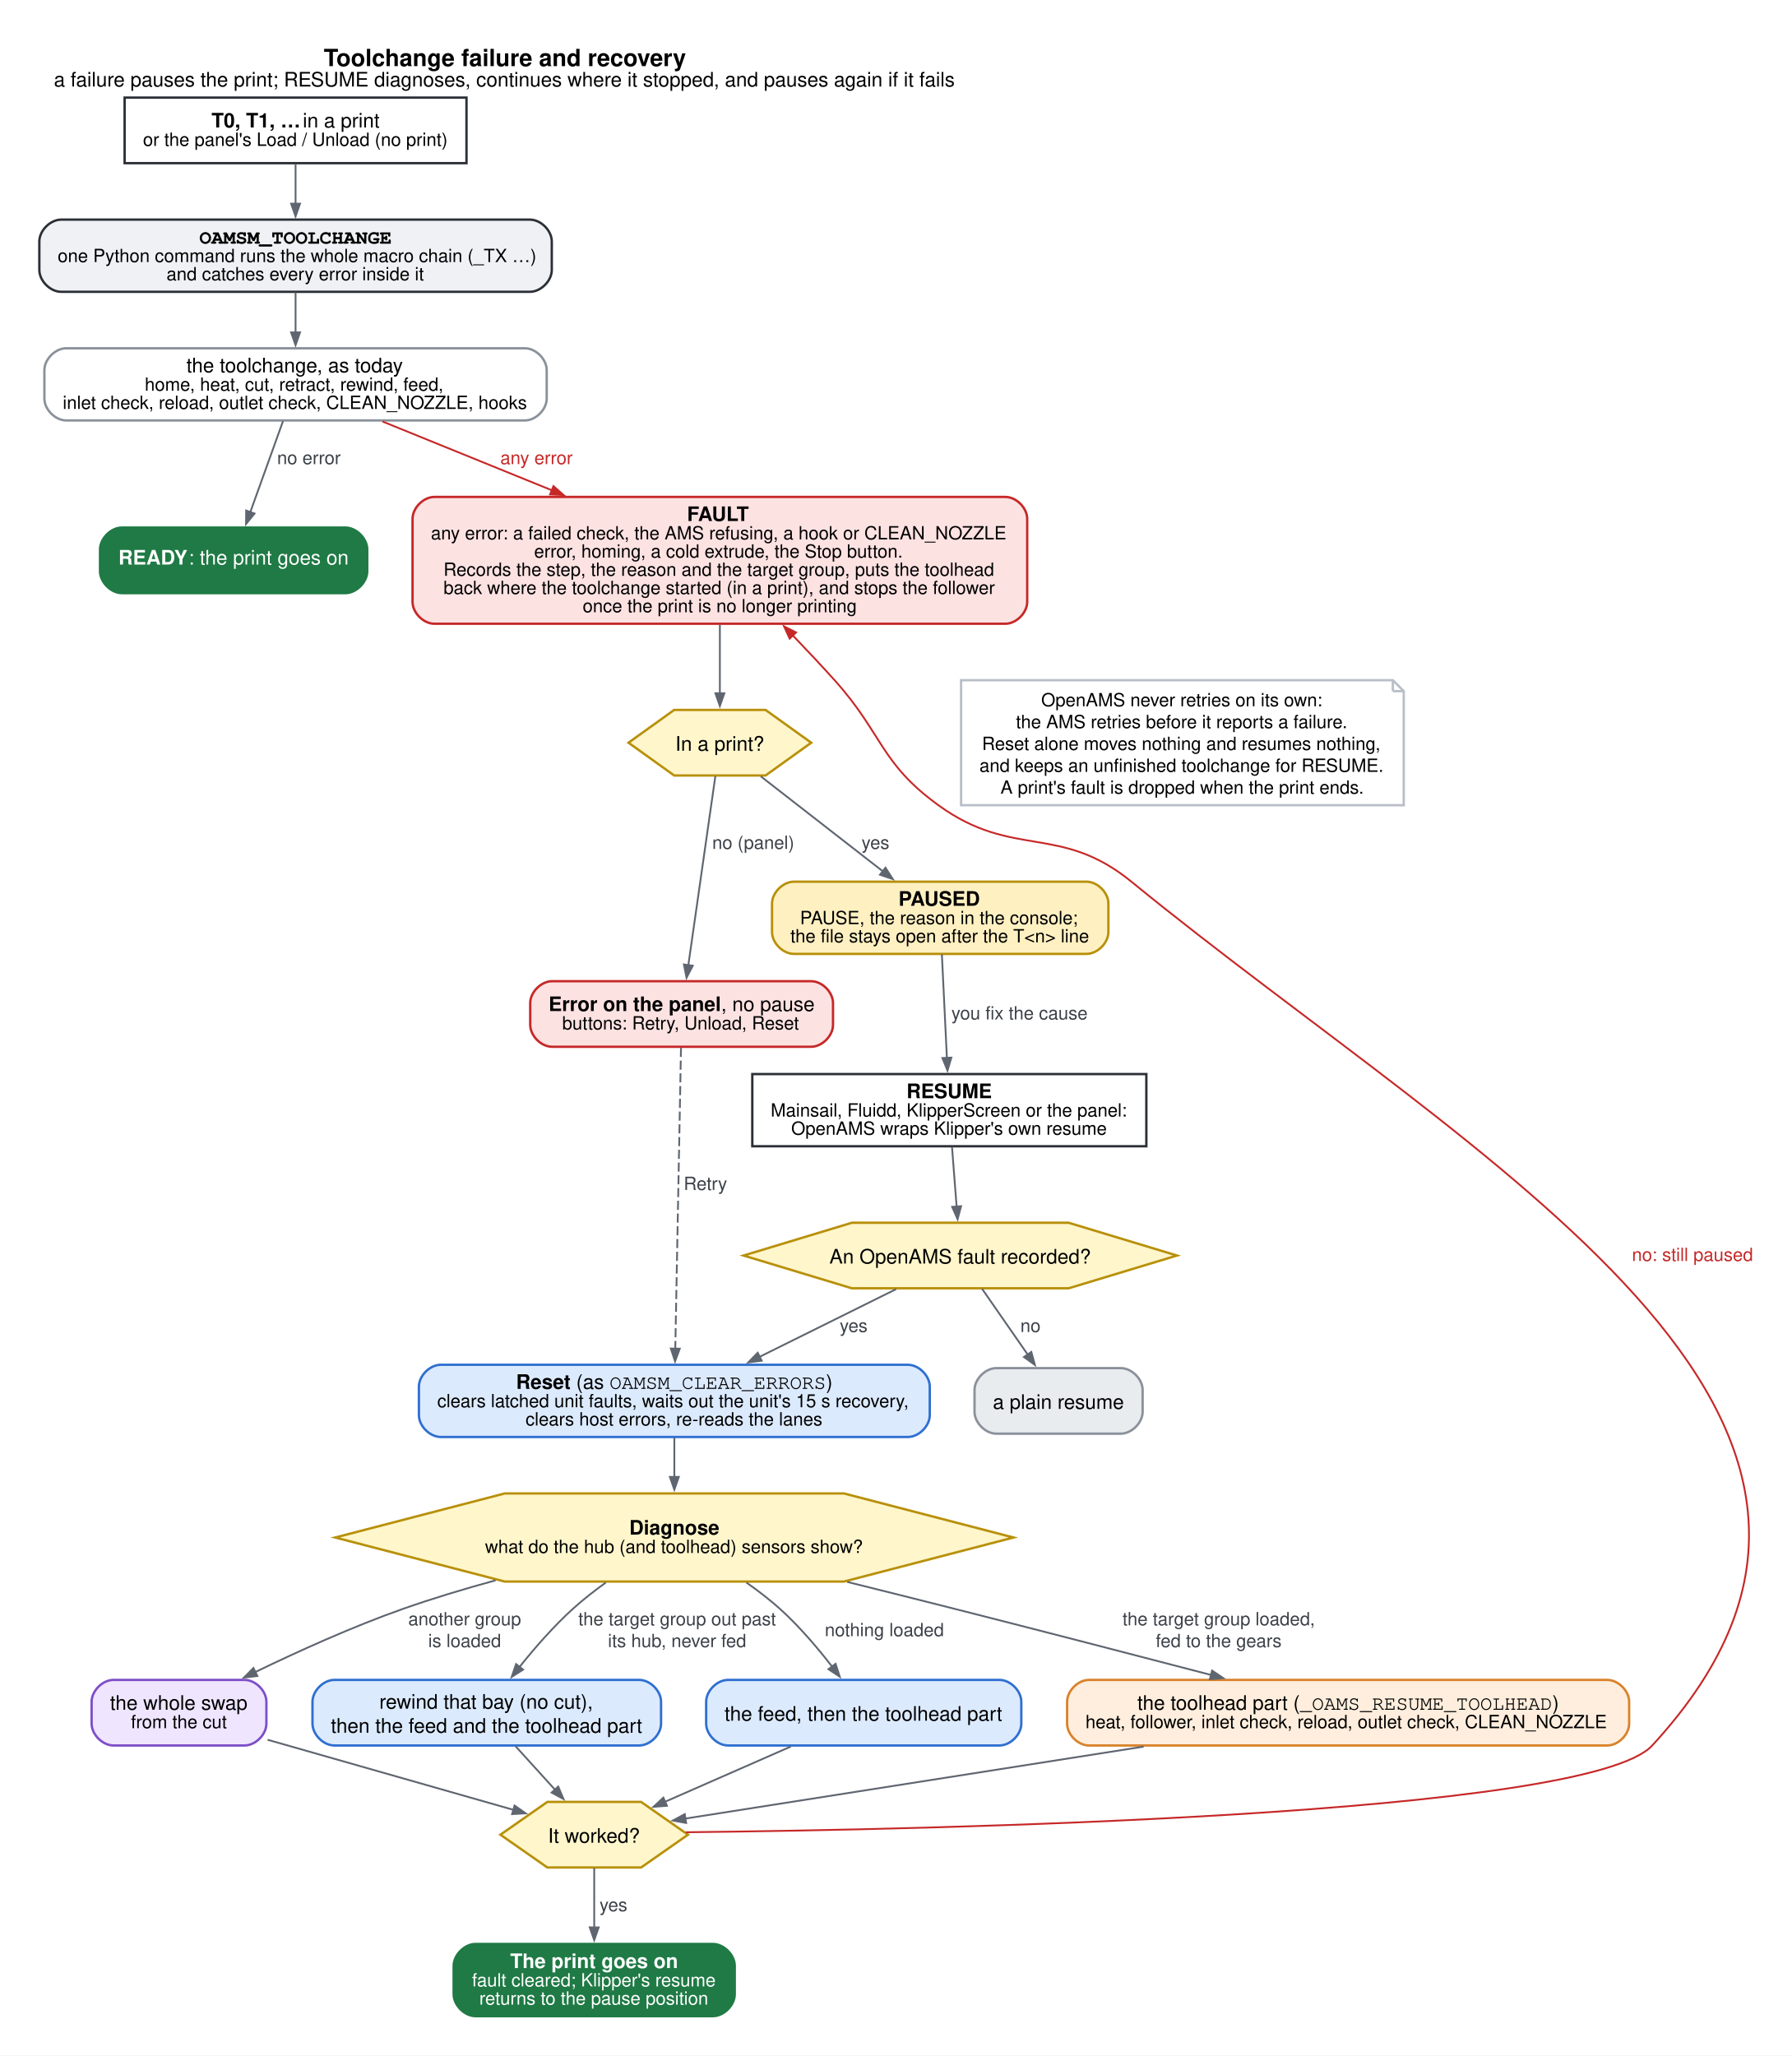
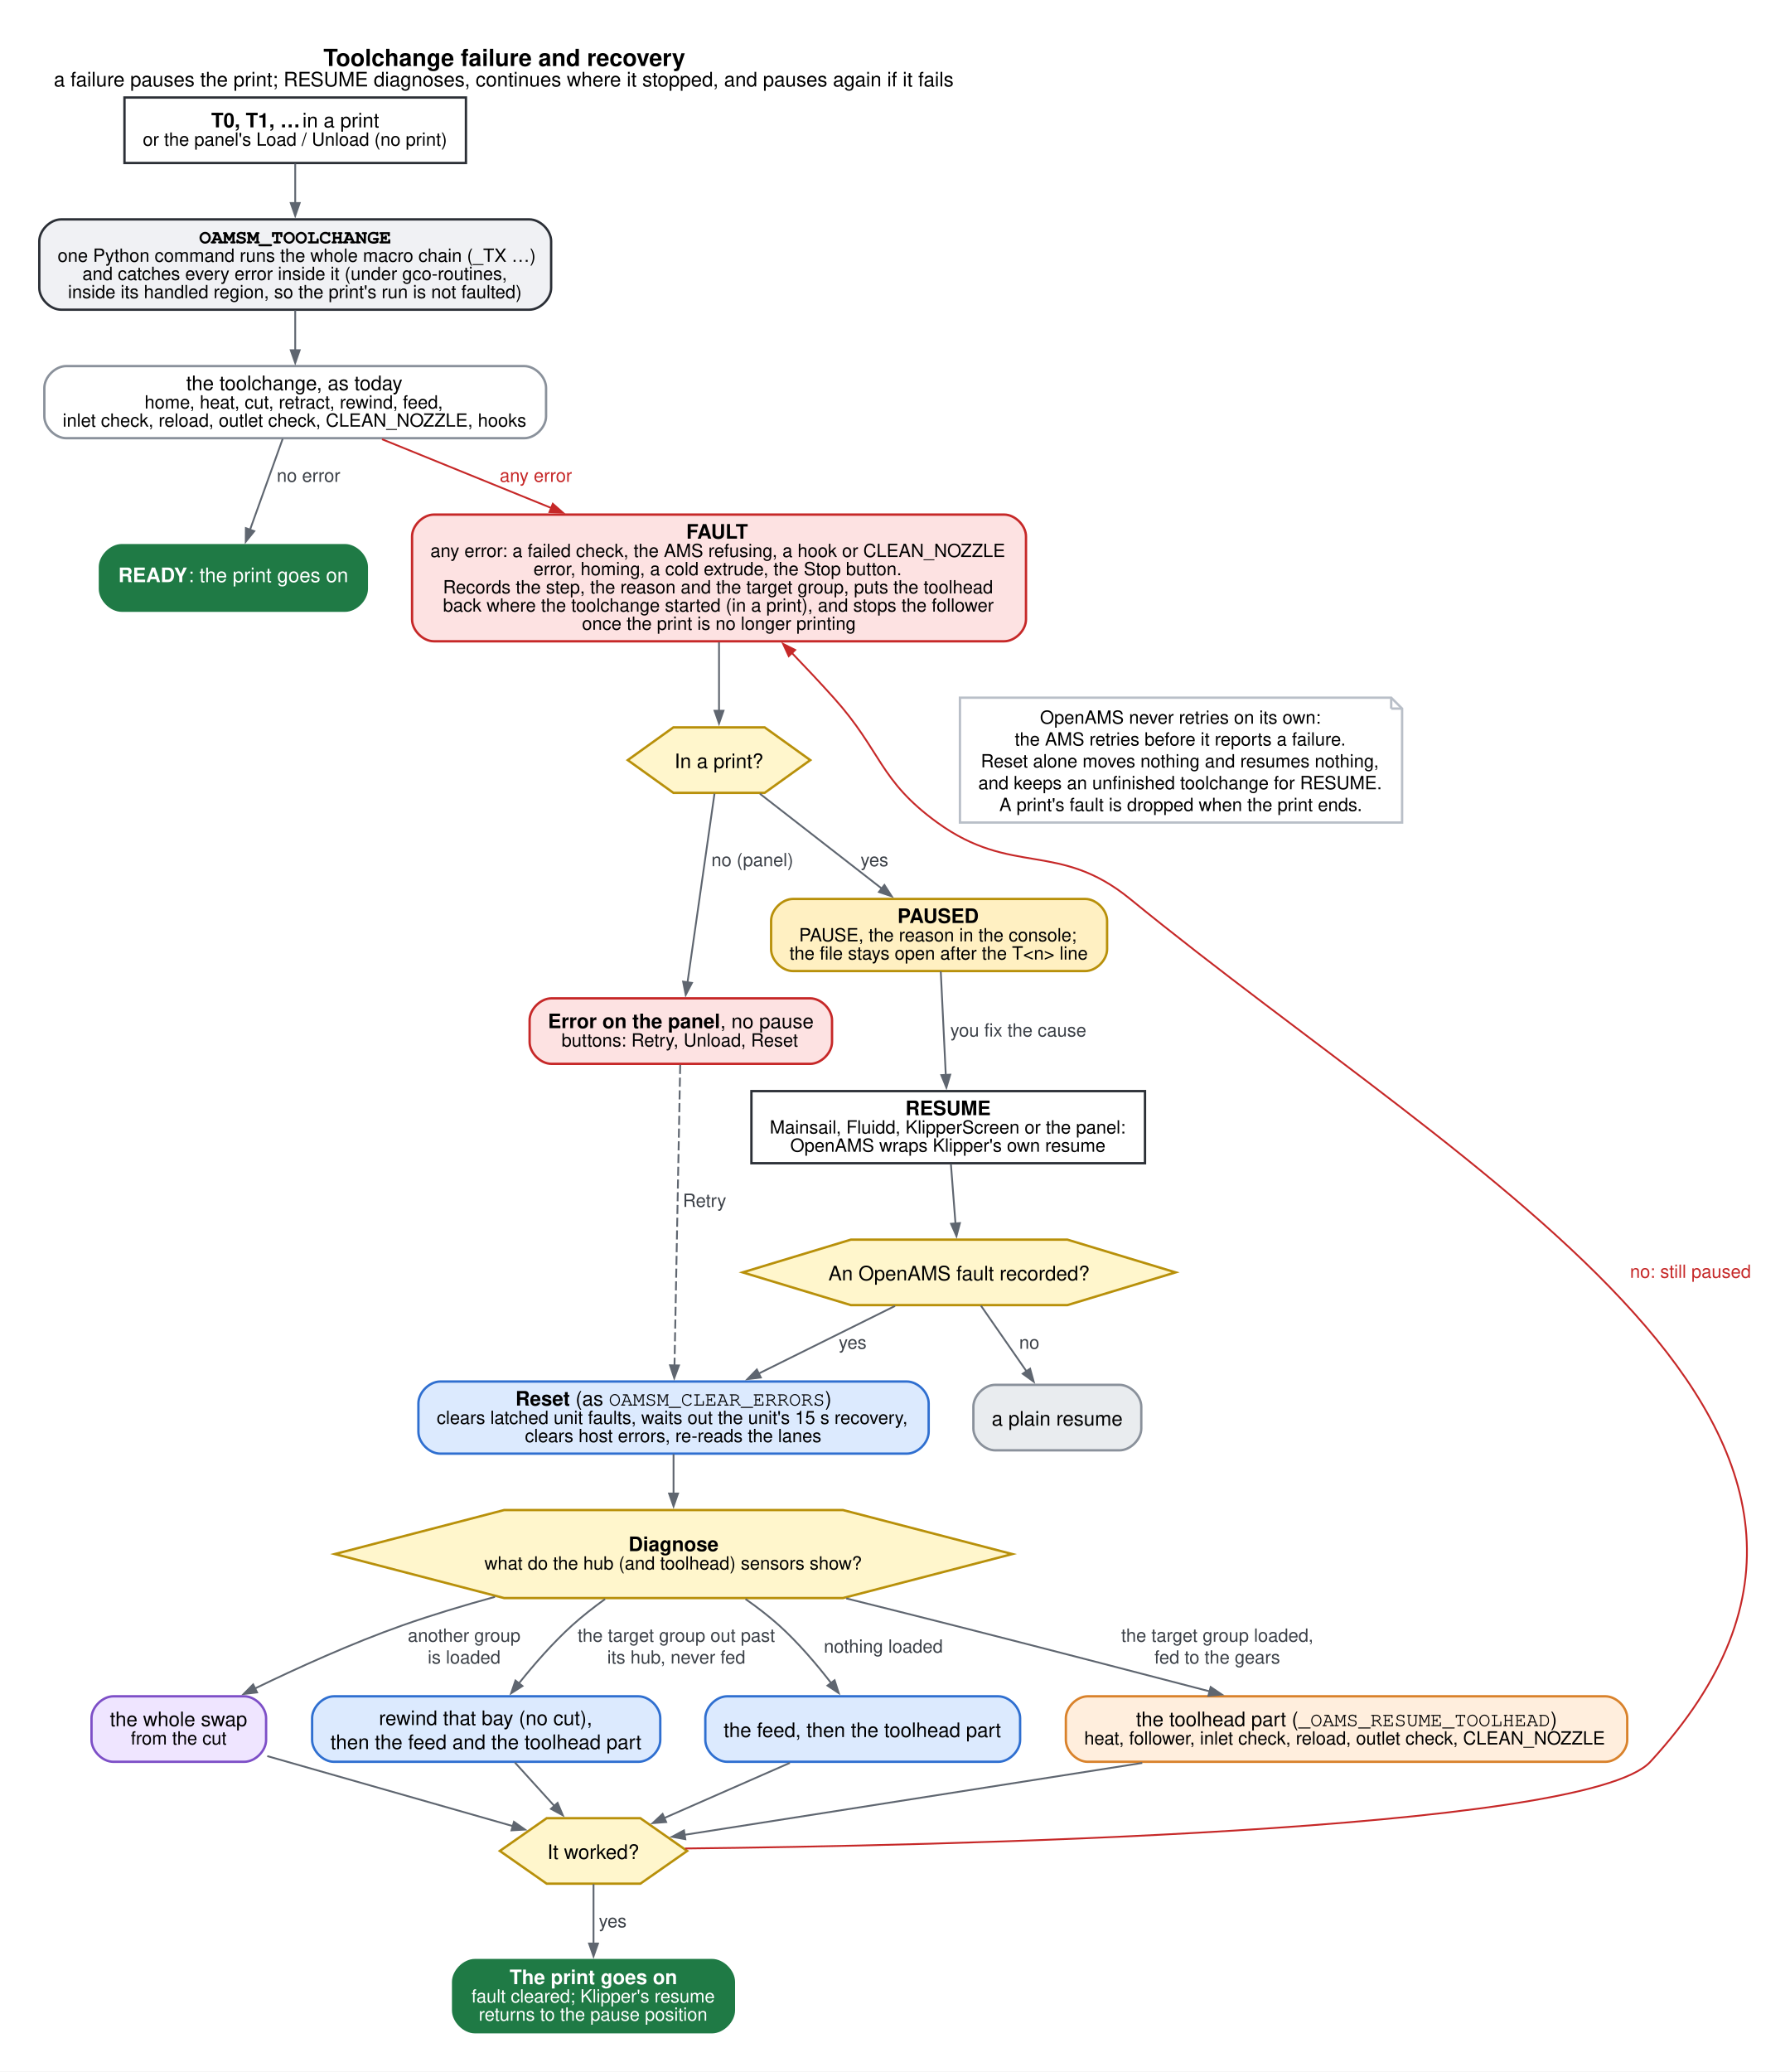
- <svg xmlns="http://www.w3.org/2000/svg" width="984pt" height="1129pt" viewBox="0.00 0.00 984.00 1129.00">
-   <g id="graph0" class="graph" transform="scale(1 1) rotate(0) translate(21.6 1107.12)">
-     <polygon fill="white" stroke="none" points="-21.6,21.6 -21.6,-1107.12 962.74,-1107.12 962.74,21.6 -21.6,21.6" />
-     <text xml:space="preserve" text-anchor="start" x="156.2" y="-1070.82" font-family="Helvetica,sans-Serif" font-weight="bold" font-size="13.00">Toolchange failure and recovery</text>
-     <text xml:space="preserve" text-anchor="start" x="8" y="-1059.62" font-family="Helvetica,sans-Serif" font-size="11.00">a failure pauses the print; RESUME diagnoses, continues where it stopped, and pauses again if it fails</text>
+ <svg xmlns="http://www.w3.org/2000/svg" width="984pt" height="1139pt" viewBox="0.00 0.00 984.00 1139.00">
+   <g id="graph0" class="graph" transform="scale(1 1) rotate(0) translate(21.6 1117.12)">
+     <polygon fill="white" stroke="none" points="-21.6,21.6 -21.6,-1117.12 962.74,-1117.12 962.74,21.6 -21.6,21.6" />
+     <text xml:space="preserve" text-anchor="start" x="156.2" y="-1080.82" font-family="Helvetica,sans-Serif" font-weight="bold" font-size="13.00">Toolchange failure and recovery</text>
+     <text xml:space="preserve" text-anchor="start" x="8" y="-1069.62" font-family="Helvetica,sans-Serif" font-size="11.00">a failure pauses the print; RESUME diagnoses, continues where it stopped, and pauses again if it fails</text>
    <g id="node1" class="node">
-       <polygon fill="#ffffff" stroke="#2b2f36" stroke-width="1.3" points="234.56,-1053.52 46.83,-1053.52 46.83,-1017.52 234.56,-1017.52 234.56,-1053.52" />
-       <text xml:space="preserve" text-anchor="start" x="94.54" y="-1037.12" font-family="Helvetica,sans-Serif" font-weight="bold" font-size="11.00">T0, T1, …</text>
-       <text xml:space="preserve" text-anchor="start" x="141.61" y="-1037.12" font-family="Helvetica,sans-Serif" font-size="11.00"> in a print</text>
-       <text xml:space="preserve" text-anchor="start" x="56.91" y="-1027.02" font-family="Helvetica,sans-Serif" font-size="10.00">or the panel's Load / Unload (no print)</text>
+       <polygon fill="#ffffff" stroke="#2b2f36" stroke-width="1.3" points="234.56,-1063.52 46.83,-1063.52 46.83,-1027.52 234.56,-1027.52 234.56,-1063.52" />
+       <text xml:space="preserve" text-anchor="start" x="94.54" y="-1047.12" font-family="Helvetica,sans-Serif" font-weight="bold" font-size="11.00">T0, T1, …</text>
+       <text xml:space="preserve" text-anchor="start" x="141.61" y="-1047.12" font-family="Helvetica,sans-Serif" font-size="11.00"> in a print</text>
+       <text xml:space="preserve" text-anchor="start" x="56.91" y="-1037.02" font-family="Helvetica,sans-Serif" font-size="10.00">or the panel's Load / Unload (no print)</text>
    </g>
    <g id="node2" class="node">
-       <path fill="#f0f1f4" stroke="#2b2f36" stroke-width="1.3" d="M269.4,-986.52C269.4,-986.52 12,-986.52 12,-986.52 6,-986.52 0,-980.52 0,-974.52 0,-974.52 0,-958.88 0,-958.88 0,-952.88 6,-946.88 12,-946.88 12,-946.88 269.4,-946.88 269.4,-946.88 275.4,-946.88 281.4,-952.88 281.4,-958.88 281.4,-958.88 281.4,-974.52 281.4,-974.52 281.4,-980.52 275.4,-986.52 269.4,-986.52" />
-       <text xml:space="preserve" text-anchor="start" x="87.89" y="-973.3" font-family="Courier,monospace" font-weight="bold" font-size="11.00">OAMSM_TOOLCHANGE</text>
-       <text xml:space="preserve" text-anchor="start" x="10.08" y="-963.2" font-family="Helvetica,sans-Serif" font-size="10.00">one Python command runs the whole macro chain (_TX …)</text>
-       <text xml:space="preserve" text-anchor="start" x="69.83" y="-953.2" font-family="Helvetica,sans-Serif" font-size="10.00">and catches every error inside it</text>
+       <path fill="#f0f1f4" stroke="#2b2f36" stroke-width="1.3" d="M269.4,-996.52C269.4,-996.52 12,-996.52 12,-996.52 6,-996.52 0,-990.52 0,-984.52 0,-984.52 0,-958.88 0,-958.88 0,-952.88 6,-946.88 12,-946.88 12,-946.88 269.4,-946.88 269.4,-946.88 275.4,-946.88 281.4,-952.88 281.4,-958.88 281.4,-958.88 281.4,-984.52 281.4,-984.52 281.4,-990.52 275.4,-996.52 269.4,-996.52" />
+       <text xml:space="preserve" text-anchor="start" x="87.89" y="-983.3" font-family="Courier,monospace" font-weight="bold" font-size="11.00">OAMSM_TOOLCHANGE</text>
+       <text xml:space="preserve" text-anchor="start" x="10.08" y="-973.2" font-family="Helvetica,sans-Serif" font-size="10.00">one Python command runs the whole macro chain (_TX …)</text>
+       <text xml:space="preserve" text-anchor="start" x="23.7" y="-963.2" font-family="Helvetica,sans-Serif" font-size="10.00">and catches every error inside it (under gco-routines,</text>
+       <text xml:space="preserve" text-anchor="start" x="15.78" y="-953.2" font-family="Helvetica,sans-Serif" font-size="10.00">inside its handled region, so the print's run is not faulted)</text>
    </g>
    <g id="edge1" class="edge">
-       <path fill="none" stroke="#5f6670" d="M140.7,-1016.97C140.7,-1010.3 140.7,-1002.53 140.7,-995.16" />
-       <polygon fill="#5f6670" stroke="#5f6670" points="143.15,-995.3 140.7,-988.3 138.25,-995.3 143.15,-995.3" />
+       <path fill="none" stroke="#5f6670" d="M140.7,-1027.14C140.7,-1020.49 140.7,-1012.68 140.7,-1005.08" />
+       <polygon fill="#5f6670" stroke="#5f6670" points="143.15,-1005.5 140.7,-998.5 138.25,-1005.5 143.15,-1005.5" />
    </g>
    <g id="node3" class="node">
      <path fill="#ffffff" stroke="#8a919b" stroke-width="1.3" d="M266.61,-915.88C266.61,-915.88 14.78,-915.88 14.78,-915.88 8.78,-915.88 2.78,-909.88 2.78,-903.88 2.78,-903.88 2.78,-888.24 2.78,-888.24 2.78,-882.24 8.78,-876.24 14.78,-876.24 14.78,-876.24 266.61,-876.24 266.61,-876.24 272.61,-876.24 278.61,-882.24 278.61,-888.24 278.61,-888.24 278.61,-903.88 278.61,-903.88 278.61,-909.88 272.61,-915.88 266.61,-915.88" />
      <text xml:space="preserve" text-anchor="start" x="80.76" y="-902.66" font-family="Helvetica,sans-Serif" font-size="11.00">the toolchange, as today</text>
      <text xml:space="preserve" text-anchor="start" x="57.88" y="-892.56" font-family="Helvetica,sans-Serif" font-size="10.00">home, heat, cut, retract, rewind, feed,</text>
      <text xml:space="preserve" text-anchor="start" x="12.86" y="-882.56" font-family="Helvetica,sans-Serif" font-size="10.00">inlet check, reload, outlet check, CLEAN_NOZZLE, hooks</text>
    </g>
    <g id="edge2" class="edge">
-       <path fill="none" stroke="#5f6670" d="M140.7,-946.58C140.7,-939.74 140.7,-931.89 140.7,-924.48" />
-       <polygon fill="#5f6670" stroke="#5f6670" points="143.15,-924.59 140.7,-917.59 138.25,-924.59 143.15,-924.59" />
+       <path fill="none" stroke="#5f6670" d="M140.7,-946.59C140.7,-939.47 140.7,-931.64 140.7,-924.34" />
+       <polygon fill="#5f6670" stroke="#5f6670" points="143.15,-924.61 140.7,-917.61 138.25,-924.61 143.15,-924.61" />
    </g>
    <g id="node4" class="node">
      <path fill="#1f7a45" stroke="#1f7a45" stroke-width="1.3" d="M168.06,-817.42C168.06,-817.42 45.34,-817.42 45.34,-817.42 39.34,-817.42 33.34,-811.42 33.34,-805.42 33.34,-805.42 33.34,-793.42 33.34,-793.42 33.34,-787.42 39.34,-781.42 45.34,-781.42 45.34,-781.42 168.06,-781.42 168.06,-781.42 174.06,-781.42 180.06,-787.42 180.06,-793.42 180.06,-793.42 180.06,-805.42 180.06,-805.42 180.06,-811.42 174.06,-817.42 168.06,-817.42" />
      <text xml:space="preserve" text-anchor="start" x="43.42" y="-797.12" font-family="Helvetica,sans-Serif" font-weight="bold" font-size="11.00" fill="white">READY</text>
      <text xml:space="preserve" text-anchor="start" x="81.92" y="-797.12" font-family="Helvetica,sans-Serif" font-size="11.00" fill="white">: the print goes on</text>
    </g>
    <g id="edge3" class="edge">
      <path fill="none" stroke="#5f6670" d="M133.82,-875.91C128.63,-861.47 121.46,-841.52 115.8,-825.76" />
      <polygon fill="#5f6670" stroke="#5f6670" points="118.18,-825.13 113.51,-819.37 113.57,-826.79 118.18,-825.13" />
      <text xml:space="preserve" text-anchor="middle" x="146.64" y="-852.24" font-family="Helvetica,sans-Serif" font-size="10.00" fill="#3c4148"> no error</text>
    </g>
    <g id="node5" class="node">
      <path fill="#fde2e2" stroke="#c62828" stroke-width="1.3" d="M530.46,-834.24C530.46,-834.24 216.94,-834.24 216.94,-834.24 210.94,-834.24 204.94,-828.24 204.94,-822.24 204.94,-822.24 204.94,-776.6 204.94,-776.6 204.94,-770.6 210.94,-764.6 216.94,-764.6 216.94,-764.6 530.46,-764.6 530.46,-764.6 536.46,-764.6 542.46,-770.6 542.46,-776.6 542.46,-776.6 542.46,-822.24 542.46,-822.24 542.46,-828.24 536.46,-834.24 530.46,-834.24" />
      <text xml:space="preserve" text-anchor="start" x="355.67" y="-821.02" font-family="Helvetica,sans-Serif" font-weight="bold" font-size="11.00">FAULT</text>
      <text xml:space="preserve" text-anchor="start" x="215.02" y="-810.92" font-family="Helvetica,sans-Serif" font-size="10.00">any error: a failed check, the AMS refusing, a hook or CLEAN_NOZZLE</text>
      <text xml:space="preserve" text-anchor="start" x="271.69" y="-800.92" font-family="Helvetica,sans-Serif" font-size="10.00">error, homing, a cold extrude, the Stop button.</text>
      <text xml:space="preserve" text-anchor="start" x="221.93" y="-790.92" font-family="Helvetica,sans-Serif" font-size="10.00">Records the step, the reason and the target group, puts the toolhead</text>
      <text xml:space="preserve" text-anchor="start" x="221.94" y="-780.92" font-family="Helvetica,sans-Serif" font-size="10.00">back where the toolchange started (in a print), and stops the follower</text>
      <text xml:space="preserve" text-anchor="start" x="298.37" y="-770.92" font-family="Helvetica,sans-Serif" font-size="10.00">once the print is no longer printing</text>
    </g>
    <g id="edge4" class="edge">
      <path fill="none" stroke="#c62828" d="M188.41,-875.68C215.28,-864.77 249.76,-850.76 281.67,-837.8" />
      <polygon fill="#c62828" stroke="#c62828" points="282.32,-840.18 287.89,-835.28 280.48,-835.64 282.32,-840.18" />
      <text xml:space="preserve" text-anchor="middle" x="271.61" y="-852.24" font-family="Helvetica,sans-Serif" font-size="10.00" fill="#c62828"> any error</text>
    </g>
    <g id="node6" class="node">
      <polygon fill="#fff6cc" stroke="#b8900a" stroke-width="1.3" points="423.87,-699.28 398.78,-717.28 348.61,-717.28 323.53,-699.28 348.61,-681.28 398.78,-681.28 423.87,-699.28" />
      <text xml:space="preserve" text-anchor="start" x="349.24" y="-694.88" font-family="Helvetica,sans-Serif" font-size="11.00">In a print?</text>
    </g>
    <g id="edge5" class="edge">
      <path fill="none" stroke="#5f6670" d="M373.7,-764.1C373.7,-751.68 373.7,-737.87 373.7,-726.28" />
      <polygon fill="#5f6670" stroke="#5f6670" points="376.15,-726.42 373.7,-719.42 371.25,-726.42 376.15,-726.42" />
    </g>
    <g id="node7" class="node">
      <path fill="#fff0c2" stroke="#b8900a" stroke-width="1.3" d="M575.05,-622.96C575.05,-622.96 414.34,-622.96 414.34,-622.96 408.34,-622.96 402.34,-616.96 402.34,-610.96 402.34,-610.96 402.34,-595.32 402.34,-595.32 402.34,-589.32 408.34,-583.32 414.34,-583.32 414.34,-583.32 575.05,-583.32 575.05,-583.32 581.05,-583.32 587.05,-589.32 587.05,-595.32 587.05,-595.32 587.05,-610.96 587.05,-610.96 587.05,-616.96 581.05,-622.96 575.05,-622.96" />
      <text xml:space="preserve" text-anchor="start" x="471.78" y="-609.74" font-family="Helvetica,sans-Serif" font-weight="bold" font-size="11.00">PAUSED</text>
      <text xml:space="preserve" text-anchor="start" x="417.71" y="-599.64" font-family="Helvetica,sans-Serif" font-size="10.00">PAUSE, the reason in the console;</text>
      <text xml:space="preserve" text-anchor="start" x="412.42" y="-589.64" font-family="Helvetica,sans-Serif" font-size="10.00">the file stays open after the T&lt;n&gt; line</text>
    </g>
    <g id="edge6" class="edge">
      <path fill="none" stroke="#5f6670" d="M396.17,-680.8C415.04,-666.11 442.22,-644.97 463.25,-628.61" />
      <polygon fill="#5f6670" stroke="#5f6670" points="464.63,-630.64 468.65,-624.41 461.62,-626.78 464.63,-630.64" />
      <text xml:space="preserve" text-anchor="middle" x="457.76" y="-640.96" font-family="Helvetica,sans-Serif" font-size="10.00" fill="#3c4148"> yes</text>
    </g>
    <g id="node8" class="node">
      <path fill="#fde2e2" stroke="#c62828" stroke-width="1.3" d="M423.83,-568.32C423.83,-568.32 281.56,-568.32 281.56,-568.32 275.56,-568.32 269.56,-562.32 269.56,-556.32 269.56,-556.32 269.56,-544.32 269.56,-544.32 269.56,-538.32 275.56,-532.32 281.56,-532.32 281.56,-532.32 423.83,-532.32 423.83,-532.32 429.83,-532.32 435.83,-538.32 435.83,-544.32 435.83,-544.32 435.83,-556.32 435.83,-556.32 435.83,-562.32 429.83,-568.32 423.83,-568.32" />
      <text xml:space="preserve" text-anchor="start" x="279.64" y="-551.92" font-family="Helvetica,sans-Serif" font-weight="bold" font-size="11.00">Error on the panel</text>
      <text xml:space="preserve" text-anchor="start" x="374.38" y="-551.92" font-family="Helvetica,sans-Serif" font-size="11.00">, no pause</text>
      <text xml:space="preserve" text-anchor="start" x="287.11" y="-541.82" font-family="Helvetica,sans-Serif" font-size="10.00">buttons: Retry, Unload, Reset</text>
    </g>
    <g id="edge7" class="edge">
      <path fill="none" stroke="#5f6670" d="M371.21,-680.85C367.53,-655.1 360.62,-606.77 356.36,-576.98" />
      <polygon fill="#5f6670" stroke="#5f6670" points="358.82,-576.82 355.4,-570.23 353.96,-577.51 358.82,-576.82" />
      <text xml:space="preserve" text-anchor="middle" x="390.64" y="-640.96" font-family="Helvetica,sans-Serif" font-size="10.00" fill="#3c4148"> no (panel)</text>
    </g>
    <g id="node9" class="node">
      <polygon fill="#ffffff" stroke="#2b2f36" stroke-width="1.3" points="607.89,-517.32 391.51,-517.32 391.51,-477.68 607.89,-477.68 607.89,-517.32" />
      <text xml:space="preserve" text-anchor="start" x="476.17" y="-504.1" font-family="Helvetica,sans-Serif" font-weight="bold" font-size="11.00">RESUME</text>
      <text xml:space="preserve" text-anchor="start" x="401.59" y="-494" font-family="Helvetica,sans-Serif" font-size="10.00">Mainsail, Fluidd, KlipperScreen or the panel:</text>
      <text xml:space="preserve" text-anchor="start" x="412.87" y="-484" font-family="Helvetica,sans-Serif" font-size="10.00">OpenAMS wraps Klipper's own resume</text>
    </g>
    <g id="edge8" class="edge">
      <path fill="none" stroke="#5f6670" d="M495.61,-583.13C496.39,-567.16 497.5,-544.13 498.37,-526.12" />
      <polygon fill="#5f6670" stroke="#5f6670" points="500.81,-526.36 498.7,-519.25 495.91,-526.13 500.81,-526.36" />
      <text xml:space="preserve" text-anchor="middle" x="536.85" y="-547.32" font-family="Helvetica,sans-Serif" font-size="10.00" fill="#3c4148"> you fix the cause</text>
    </g>
    <g id="node11" class="node">
      <path fill="#dceafe" stroke="#2f6fd0" stroke-width="1.3" d="M476.96,-357.68C476.96,-357.68 220.43,-357.68 220.43,-357.68 214.43,-357.68 208.43,-351.68 208.43,-345.68 208.43,-345.68 208.43,-330.04 208.43,-330.04 208.43,-324.04 214.43,-318.04 220.43,-318.04 220.43,-318.04 476.96,-318.04 476.96,-318.04 482.96,-318.04 488.96,-324.04 488.96,-330.04 488.96,-330.04 488.96,-345.68 488.96,-345.68 488.96,-351.68 482.96,-357.68 476.96,-357.68" />
      <text xml:space="preserve" text-anchor="start" x="261.78" y="-344.46" font-family="Helvetica,sans-Serif" font-weight="bold" font-size="11.00">Reset</text>
      <text xml:space="preserve" text-anchor="start" x="291.74" y="-344.46" font-family="Helvetica,sans-Serif" font-size="11.00"> (as </text>
      <text xml:space="preserve" text-anchor="start" x="313.13" y="-344.46" font-family="Courier,monospace" font-size="11.00">OAMSM_CLEAR_ERRORS</text>
      <text xml:space="preserve" text-anchor="start" x="431.95" y="-344.46" font-family="Helvetica,sans-Serif" font-size="11.00">)</text>
      <text xml:space="preserve" text-anchor="start" x="218.51" y="-334.36" font-family="Helvetica,sans-Serif" font-size="10.00">clears latched unit faults, waits out the unit's 15 s recovery,</text>
      <text xml:space="preserve" text-anchor="start" x="267" y="-324.36" font-family="Helvetica,sans-Serif" font-size="10.00">clears host errors, re-reads the lanes</text>
    </g>
    <g id="edge12" class="edge">
      <path fill="none" stroke="#5f6670" stroke-dasharray="5,2" d="M352.36,-531.74C351.67,-495.14 350.06,-410.52 349.22,-366.54" />
      <polygon fill="#5f6670" stroke="#5f6670" points="351.67,-366.52 349.09,-359.57 346.77,-366.61 351.67,-366.52" />
      <text xml:space="preserve" text-anchor="middle" x="364.36" y="-453.68" font-family="Helvetica,sans-Serif" font-size="10.00" fill="#3c4148"> Retry</text>
    </g>
    <g id="node10" class="node">
      <polygon fill="#fff6cc" stroke="#b8900a" stroke-width="1.3" points="624.7,-417.68 565.2,-435.68 446.2,-435.68 386.7,-417.68 446.2,-399.68 565.2,-399.68 624.7,-417.68" />
      <text xml:space="preserve" text-anchor="start" x="433.85" y="-413.28" font-family="Helvetica,sans-Serif" font-size="11.00">An OpenAMS fault recorded?</text>
    </g>
    <g id="edge9" class="edge">
      <path fill="none" stroke="#5f6670" d="M501.18,-477.27C501.95,-467.32 502.89,-455.05 503.72,-444.31" />
      <polygon fill="#5f6670" stroke="#5f6670" points="506.14,-444.78 504.24,-437.61 501.26,-444.4 506.14,-444.78" />
    </g>
    <g id="edge11" class="edge">
      <path fill="none" stroke="#5f6670" d="M470.46,-399.22C448.36,-388.26 419.59,-374 395.57,-362.09" />
      <polygon fill="#5f6670" stroke="#5f6670" points="396.67,-359.9 389.31,-358.99 394.49,-364.29 396.67,-359.9" />
      <text xml:space="preserve" text-anchor="middle" x="445.77" y="-375.68" font-family="Helvetica,sans-Serif" font-size="10.00" fill="#3c4148"> yes</text>
    </g>
    <g id="node19" class="node">
      <path fill="#e9ecef" stroke="#8a919b" stroke-width="1.3" d="M593.85,-355.86C593.85,-355.86 525.54,-355.86 525.54,-355.86 519.54,-355.86 513.54,-349.86 513.54,-343.86 513.54,-343.86 513.54,-331.86 513.54,-331.86 513.54,-325.86 519.54,-319.86 525.54,-319.86 525.54,-319.86 593.85,-319.86 593.85,-319.86 599.85,-319.86 605.85,-325.86 605.85,-331.86 605.85,-331.86 605.85,-343.86 605.85,-343.86 605.85,-349.86 599.85,-355.86 593.85,-355.86" />
      <text xml:space="preserve" text-anchor="start" x="523.62" y="-333.46" font-family="Helvetica,sans-Serif" font-size="11.00">a plain resume</text>
    </g>
    <g id="edge10" class="edge">
      <path fill="none" stroke="#5f6670" d="M517.68,-399.41C525.04,-388.81 534.58,-375.06 542.71,-363.34" />
      <polygon fill="#5f6670" stroke="#5f6670" points="544.72,-364.74 546.7,-357.6 540.69,-361.95 544.72,-364.74" />
      <text xml:space="preserve" text-anchor="middle" x="542.88" y="-375.68" font-family="Helvetica,sans-Serif" font-size="10.00" fill="#3c4148"> no</text>
    </g>
    <g id="node12" class="node">
      <polygon fill="#fff6cc" stroke="#b8900a" stroke-width="1.3" points="534.92,-262.84 441.81,-287.04 255.59,-287.04 162.48,-262.84 255.59,-238.64 441.81,-238.64 534.92,-262.84" />
      <text xml:space="preserve" text-anchor="start" x="323.94" y="-264.44" font-family="Helvetica,sans-Serif" font-weight="bold" font-size="11.00">Diagnose</text>
      <text xml:space="preserve" text-anchor="start" x="244.74" y="-254.34" font-family="Helvetica,sans-Serif" font-size="10.00">what do the hub (and toolhead) sensors show?</text>
    </g>
    <g id="edge13" class="edge">
      <path fill="none" stroke="#5f6670" d="M348.7,-317.68C348.7,-311.06 348.7,-303.45 348.7,-296.07" />
      <polygon fill="#5f6670" stroke="#5f6670" points="351.15,-296.11 348.7,-289.11 346.25,-296.11 351.15,-296.11" />
    </g>
    <g id="node13" class="node">
      <path fill="#ffeedd" stroke="#d9822b" stroke-width="1.3" d="M861.01,-184.64C861.01,-184.64 576.38,-184.64 576.38,-184.64 570.38,-184.64 564.38,-178.64 564.38,-172.64 564.38,-172.64 564.38,-160.64 564.38,-160.64 564.38,-154.64 570.38,-148.64 576.38,-148.64 576.38,-148.64 861.01,-148.64 861.01,-148.64 867.01,-148.64 873.01,-154.64 873.01,-160.64 873.01,-160.64 873.01,-172.64 873.01,-172.64 873.01,-178.64 867.01,-184.64 861.01,-184.64" />
      <text xml:space="preserve" text-anchor="start" x="602.91" y="-168.24" font-family="Helvetica,sans-Serif" font-size="11.00">the toolhead part (</text>
      <text xml:space="preserve" text-anchor="start" x="692.2" y="-168.24" font-family="Courier,monospace" font-size="11.00">_OAMS_RESUME_TOOLHEAD</text>
      <text xml:space="preserve" text-anchor="start" x="830.82" y="-168.24" font-family="Helvetica,sans-Serif" font-size="11.00">)</text>
      <text xml:space="preserve" text-anchor="start" x="574.46" y="-158.14" font-family="Helvetica,sans-Serif" font-size="10.00">heat, follower, inlet check, reload, outlet check, CLEAN_NOZZLE</text>
    </g>
    <g id="edge14" class="edge">
      <path fill="none" stroke="#5f6670" d="M443.62,-238.46C463.17,-233.6 483.61,-228.48 502.7,-223.64 549.52,-211.76 601.97,-198.17 643.46,-187.35" />
      <polygon fill="#5f6670" stroke="#5f6670" points="643.99,-189.75 650.15,-185.61 642.75,-185.01 643.99,-189.75" />
      <text xml:space="preserve" text-anchor="middle" x="646.23" y="-214.64" font-family="Helvetica,sans-Serif" font-size="10.00" fill="#3c4148"> the target group loaded,</text>
      <text xml:space="preserve" text-anchor="middle" x="646.23" y="-202.64" font-family="Helvetica,sans-Serif" font-size="10.00" fill="#3c4148"> fed to the gears</text>
    </g>
    <g id="node14" class="node">
      <path fill="#efe5ff" stroke="#7d4fc7" stroke-width="1.3" d="M112.69,-184.64C112.69,-184.64 40.71,-184.64 40.71,-184.64 34.71,-184.64 28.71,-178.64 28.71,-172.64 28.71,-172.64 28.71,-160.64 28.71,-160.64 28.71,-154.64 34.71,-148.64 40.71,-148.64 40.71,-148.64 112.69,-148.64 112.69,-148.64 118.69,-148.64 124.69,-154.64 124.69,-160.64 124.69,-160.64 124.69,-172.64 124.69,-172.64 124.69,-178.64 118.69,-184.64 112.69,-184.64" />
      <text xml:space="preserve" text-anchor="start" x="38.79" y="-168.24" font-family="Helvetica,sans-Serif" font-size="11.00">the whole swap</text>
      <text xml:space="preserve" text-anchor="start" x="50.3" y="-158.14" font-family="Helvetica,sans-Serif" font-size="10.00">from the cut</text>
    </g>
    <g id="edge15" class="edge">
      <path fill="none" stroke="#5f6670" d="M250.54,-239.32C233.42,-234.64 215.9,-229.37 199.65,-223.64 171.91,-213.85 141.83,-200.21 118.37,-188.85" />
      <polygon fill="#5f6670" stroke="#5f6670" points="119.73,-186.78 112.36,-185.91 117.57,-191.18 119.73,-186.78" />
      <text xml:space="preserve" text-anchor="middle" x="232.17" y="-214.64" font-family="Helvetica,sans-Serif" font-size="10.00" fill="#3c4148"> another group</text>
      <text xml:space="preserve" text-anchor="middle" x="232.17" y="-202.64" font-family="Helvetica,sans-Serif" font-size="10.00" fill="#3c4148"> is loaded</text>
    </g>
    <g id="node15" class="node">
      <path fill="#dceafe" stroke="#2f6fd0" stroke-width="1.3" d="M329.4,-184.64C329.4,-184.64 161.99,-184.64 161.99,-184.64 155.99,-184.64 149.99,-178.64 149.99,-172.64 149.99,-172.64 149.99,-160.64 149.99,-160.64 149.99,-154.64 155.99,-148.64 161.99,-148.64 161.99,-148.64 329.4,-148.64 329.4,-148.64 335.4,-148.64 341.4,-154.64 341.4,-160.64 341.4,-160.64 341.4,-172.64 341.4,-172.64 341.4,-178.64 335.4,-184.64 329.4,-184.64" />
      <text xml:space="preserve" text-anchor="start" x="186.7" y="-168.84" font-family="Helvetica,sans-Serif" font-size="11.00">rewind that bay (no cut),</text>
      <text xml:space="preserve" text-anchor="start" x="160.07" y="-155.64" font-family="Helvetica,sans-Serif" font-size="11.00">then the feed and the toolhead part</text>
    </g>
    <g id="edge16" class="edge">
      <path fill="none" stroke="#5f6670" d="M311.06,-238.11C304.79,-233.58 298.52,-228.68 292.95,-223.64 282.35,-214.05 271.95,-202.09 263.62,-191.68" />
      <polygon fill="#5f6670" stroke="#5f6670" points="265.64,-190.3 259.39,-186.3 261.79,-193.32 265.64,-190.3" />
      <text xml:space="preserve" text-anchor="middle" x="348.83" y="-214.64" font-family="Helvetica,sans-Serif" font-size="10.00" fill="#3c4148"> the target group out past</text>
      <text xml:space="preserve" text-anchor="middle" x="348.83" y="-202.64" font-family="Helvetica,sans-Serif" font-size="10.00" fill="#3c4148"> its hub, never fed</text>
    </g>
    <g id="node16" class="node">
      <path fill="#dceafe" stroke="#2f6fd0" stroke-width="1.3" d="M527.23,-184.64C527.23,-184.64 378.17,-184.64 378.17,-184.64 372.17,-184.64 366.17,-178.64 366.17,-172.64 366.17,-172.64 366.17,-160.64 366.17,-160.64 366.17,-154.64 372.17,-148.64 378.17,-148.64 378.17,-148.64 527.23,-148.64 527.23,-148.64 533.23,-148.64 539.23,-154.64 539.23,-160.64 539.23,-160.64 539.23,-172.64 539.23,-172.64 539.23,-178.64 533.23,-184.64 527.23,-184.64" />
      <text xml:space="preserve" text-anchor="start" x="376.25" y="-162.24" font-family="Helvetica,sans-Serif" font-size="11.00">the feed, then the toolhead part</text>
    </g>
    <g id="edge17" class="edge">
      <path fill="none" stroke="#5f6670" d="M388.26,-238.11C394.67,-233.62 401.05,-228.72 406.7,-223.64 417.21,-214.18 427.36,-202.24 435.43,-191.81" />
      <polygon fill="#5f6670" stroke="#5f6670" points="437.24,-193.48 439.51,-186.42 433.33,-190.52 437.24,-193.48" />
      <text xml:space="preserve" text-anchor="middle" x="462.64" y="-208.64" font-family="Helvetica,sans-Serif" font-size="10.00" fill="#3c4148"> nothing loaded</text>
    </g>
    <g id="node17" class="node">
      <polygon fill="#fff6cc" stroke="#b8900a" stroke-width="1.3" points="356.19,-99.64 330.45,-117.64 278.95,-117.64 253.2,-99.64 278.95,-81.64 330.45,-81.64 356.19,-99.64" />
      <text xml:space="preserve" text-anchor="start" x="279.32" y="-95.24" font-family="Helvetica,sans-Serif" font-size="11.00">It worked?</text>
    </g>
    <g id="edge18" class="edge">
      <path fill="none" stroke="#5f6670" d="M606.39,-148.01C524.12,-135.09 416.41,-118.18 354.45,-108.45" />
      <polygon fill="#5f6670" stroke="#5f6670" points="355.18,-106.09 347.88,-107.42 354.42,-110.93 355.18,-106.09" />
    </g>
    <g id="edge19" class="edge">
      <path fill="none" stroke="#5f6670" d="M125.33,-151.78C165.38,-140.36 221.68,-124.31 260.47,-113.25" />
      <polygon fill="#5f6670" stroke="#5f6670" points="260.96,-115.66 267.02,-111.38 259.61,-110.95 260.96,-115.66" />
    </g>
    <g id="edge20" class="edge">
      <path fill="none" stroke="#5f6670" d="M261.51,-148.22C268.25,-140.79 276.23,-132.01 283.47,-124.02" />
      <polygon fill="#5f6670" stroke="#5f6670" points="284.94,-126.06 287.83,-119.23 281.31,-122.76 284.94,-126.06" />
    </g>
    <g id="edge21" class="edge">
      <path fill="none" stroke="#5f6670" d="M412.65,-148.05C391.15,-138.61 364.76,-127.02 343.46,-117.67" />
      <polygon fill="#5f6670" stroke="#5f6670" points="344.64,-115.51 337.25,-114.94 342.67,-119.99 344.64,-115.51" />
    </g>
    <g id="edge23" class="edge">
      <path fill="none" stroke="#c62828" d="M355.04,-100.99C489.65,-102.45 850.09,-109.97 885.7,-148.64 1052.44,-329.73 790.34,-467.23 599.7,-622.96 560.45,-655.02 534.72,-635.21 493.7,-664.96 461.6,-688.24 463.2,-704.11 436.7,-733.6 429.43,-741.69 421.47,-750.16 413.74,-758.2" />
      <polygon fill="#c62828" stroke="#c62828" points="412.04,-756.43 408.94,-763.16 415.56,-759.83 412.04,-756.43" />
      <text xml:space="preserve" text-anchor="middle" x="906.4" y="-414.68" font-family="Helvetica,sans-Serif" font-size="10.00" fill="#c62828"> no: still paused</text>
    </g>
    <g id="node18" class="node">
      <path fill="#1f7a45" stroke="#1f7a45" stroke-width="1.3" d="M369.87,-39.64C369.87,-39.64 239.52,-39.64 239.52,-39.64 233.52,-39.64 227.52,-33.64 227.52,-27.64 227.52,-27.64 227.52,-12 227.52,-12 227.52,-6 233.52,0 239.52,0 239.52,0 369.87,0 369.87,0 375.87,0 381.87,-6 381.87,-12 381.87,-12 381.87,-27.64 381.87,-27.64 381.87,-33.64 375.87,-39.64 369.87,-39.64" />
      <text xml:space="preserve" text-anchor="start" x="258.56" y="-26.42" font-family="Helvetica,sans-Serif" font-weight="bold" font-size="11.00" fill="white">The print goes on</text>
      <text xml:space="preserve" text-anchor="start" x="237.6" y="-16.32" font-family="Helvetica,sans-Serif" font-size="10.00" fill="white">fault cleared; Klipper's resume</text>
      <text xml:space="preserve" text-anchor="start" x="241.6" y="-6.32" font-family="Helvetica,sans-Serif" font-size="10.00" fill="white">returns to the pause position</text>
    </g>
    <g id="edge22" class="edge">
      <path fill="none" stroke="#5f6670" d="M304.7,-81.37C304.7,-71.76 304.7,-59.57 304.7,-48.64" />
      <polygon fill="#5f6670" stroke="#5f6670" points="307.15,-48.74 304.7,-41.75 302.25,-48.75 307.15,-48.74" />
      <text xml:space="preserve" text-anchor="middle" x="313.87" y="-57.64" font-family="Helvetica,sans-Serif" font-size="10.00" fill="#3c4148"> yes</text>
    </g>
    <g id="node20" class="node">
      <polygon fill="#ffffff" stroke="#b9bfc8" stroke-width="1.3" points="743.24,-733.6 506.16,-733.6 506.16,-664.96 749.24,-664.96 749.24,-727.6 743.24,-733.6" />
      <polyline fill="none" stroke="#b9bfc8" stroke-width="1.3" points="743.24,-733.6 743.24,-727.6" />
      <polyline fill="none" stroke="#b9bfc8" stroke-width="1.3" points="749.24,-727.6 743.24,-727.6" />
      <text xml:space="preserve" text-anchor="start" x="550.16" y="-719.28" font-family="Helvetica,sans-Serif" font-size="10.00">OpenAMS never retries on its own:</text>
      <text xml:space="preserve" text-anchor="start" x="536.27" y="-707.28" font-family="Helvetica,sans-Serif" font-size="10.00">the AMS retries before it reports a failure.</text>
      <text xml:space="preserve" text-anchor="start" x="517.63" y="-695.28" font-family="Helvetica,sans-Serif" font-size="10.00">Reset alone moves nothing and resumes nothing,</text>
      <text xml:space="preserve" text-anchor="start" x="516.24" y="-683.28" font-family="Helvetica,sans-Serif" font-size="10.00">and keeps an unfinished toolchange for RESUME.</text>
      <text xml:space="preserve" text-anchor="start" x="527.8" y="-671.28" font-family="Helvetica,sans-Serif" font-size="10.00">A print's fault is dropped when the print ends.</text>
    </g>
  </g>
</svg>
